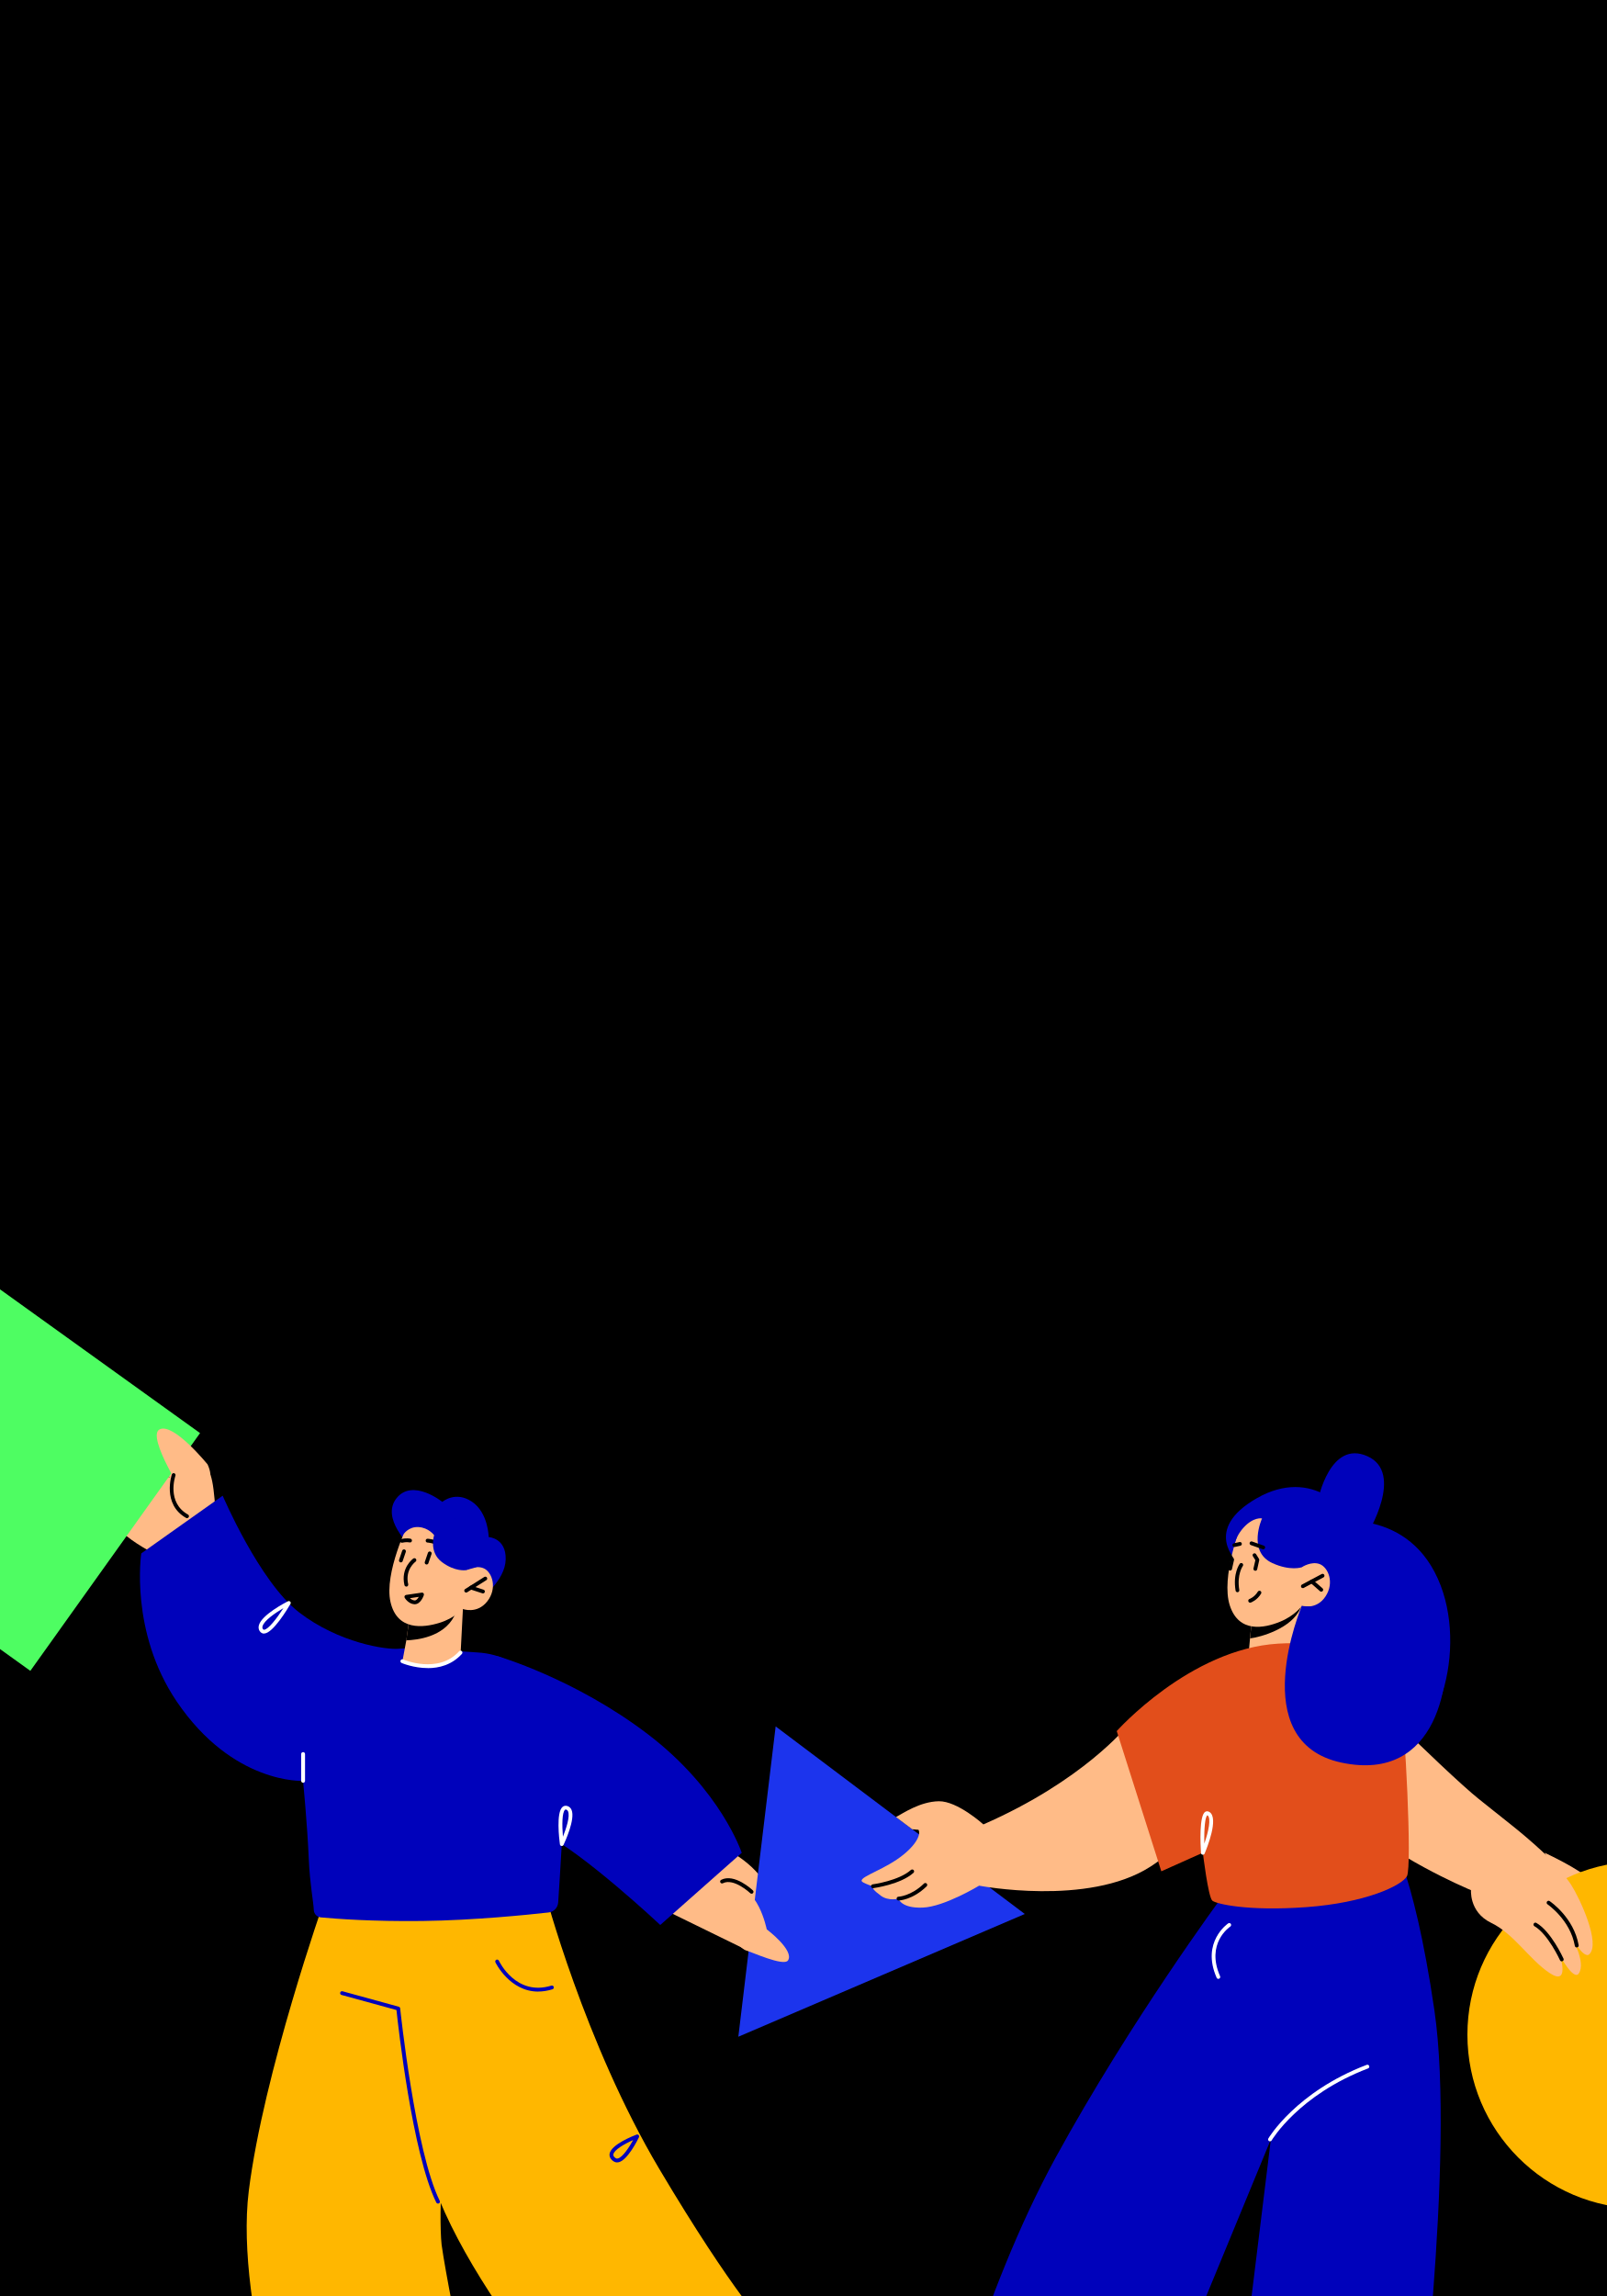
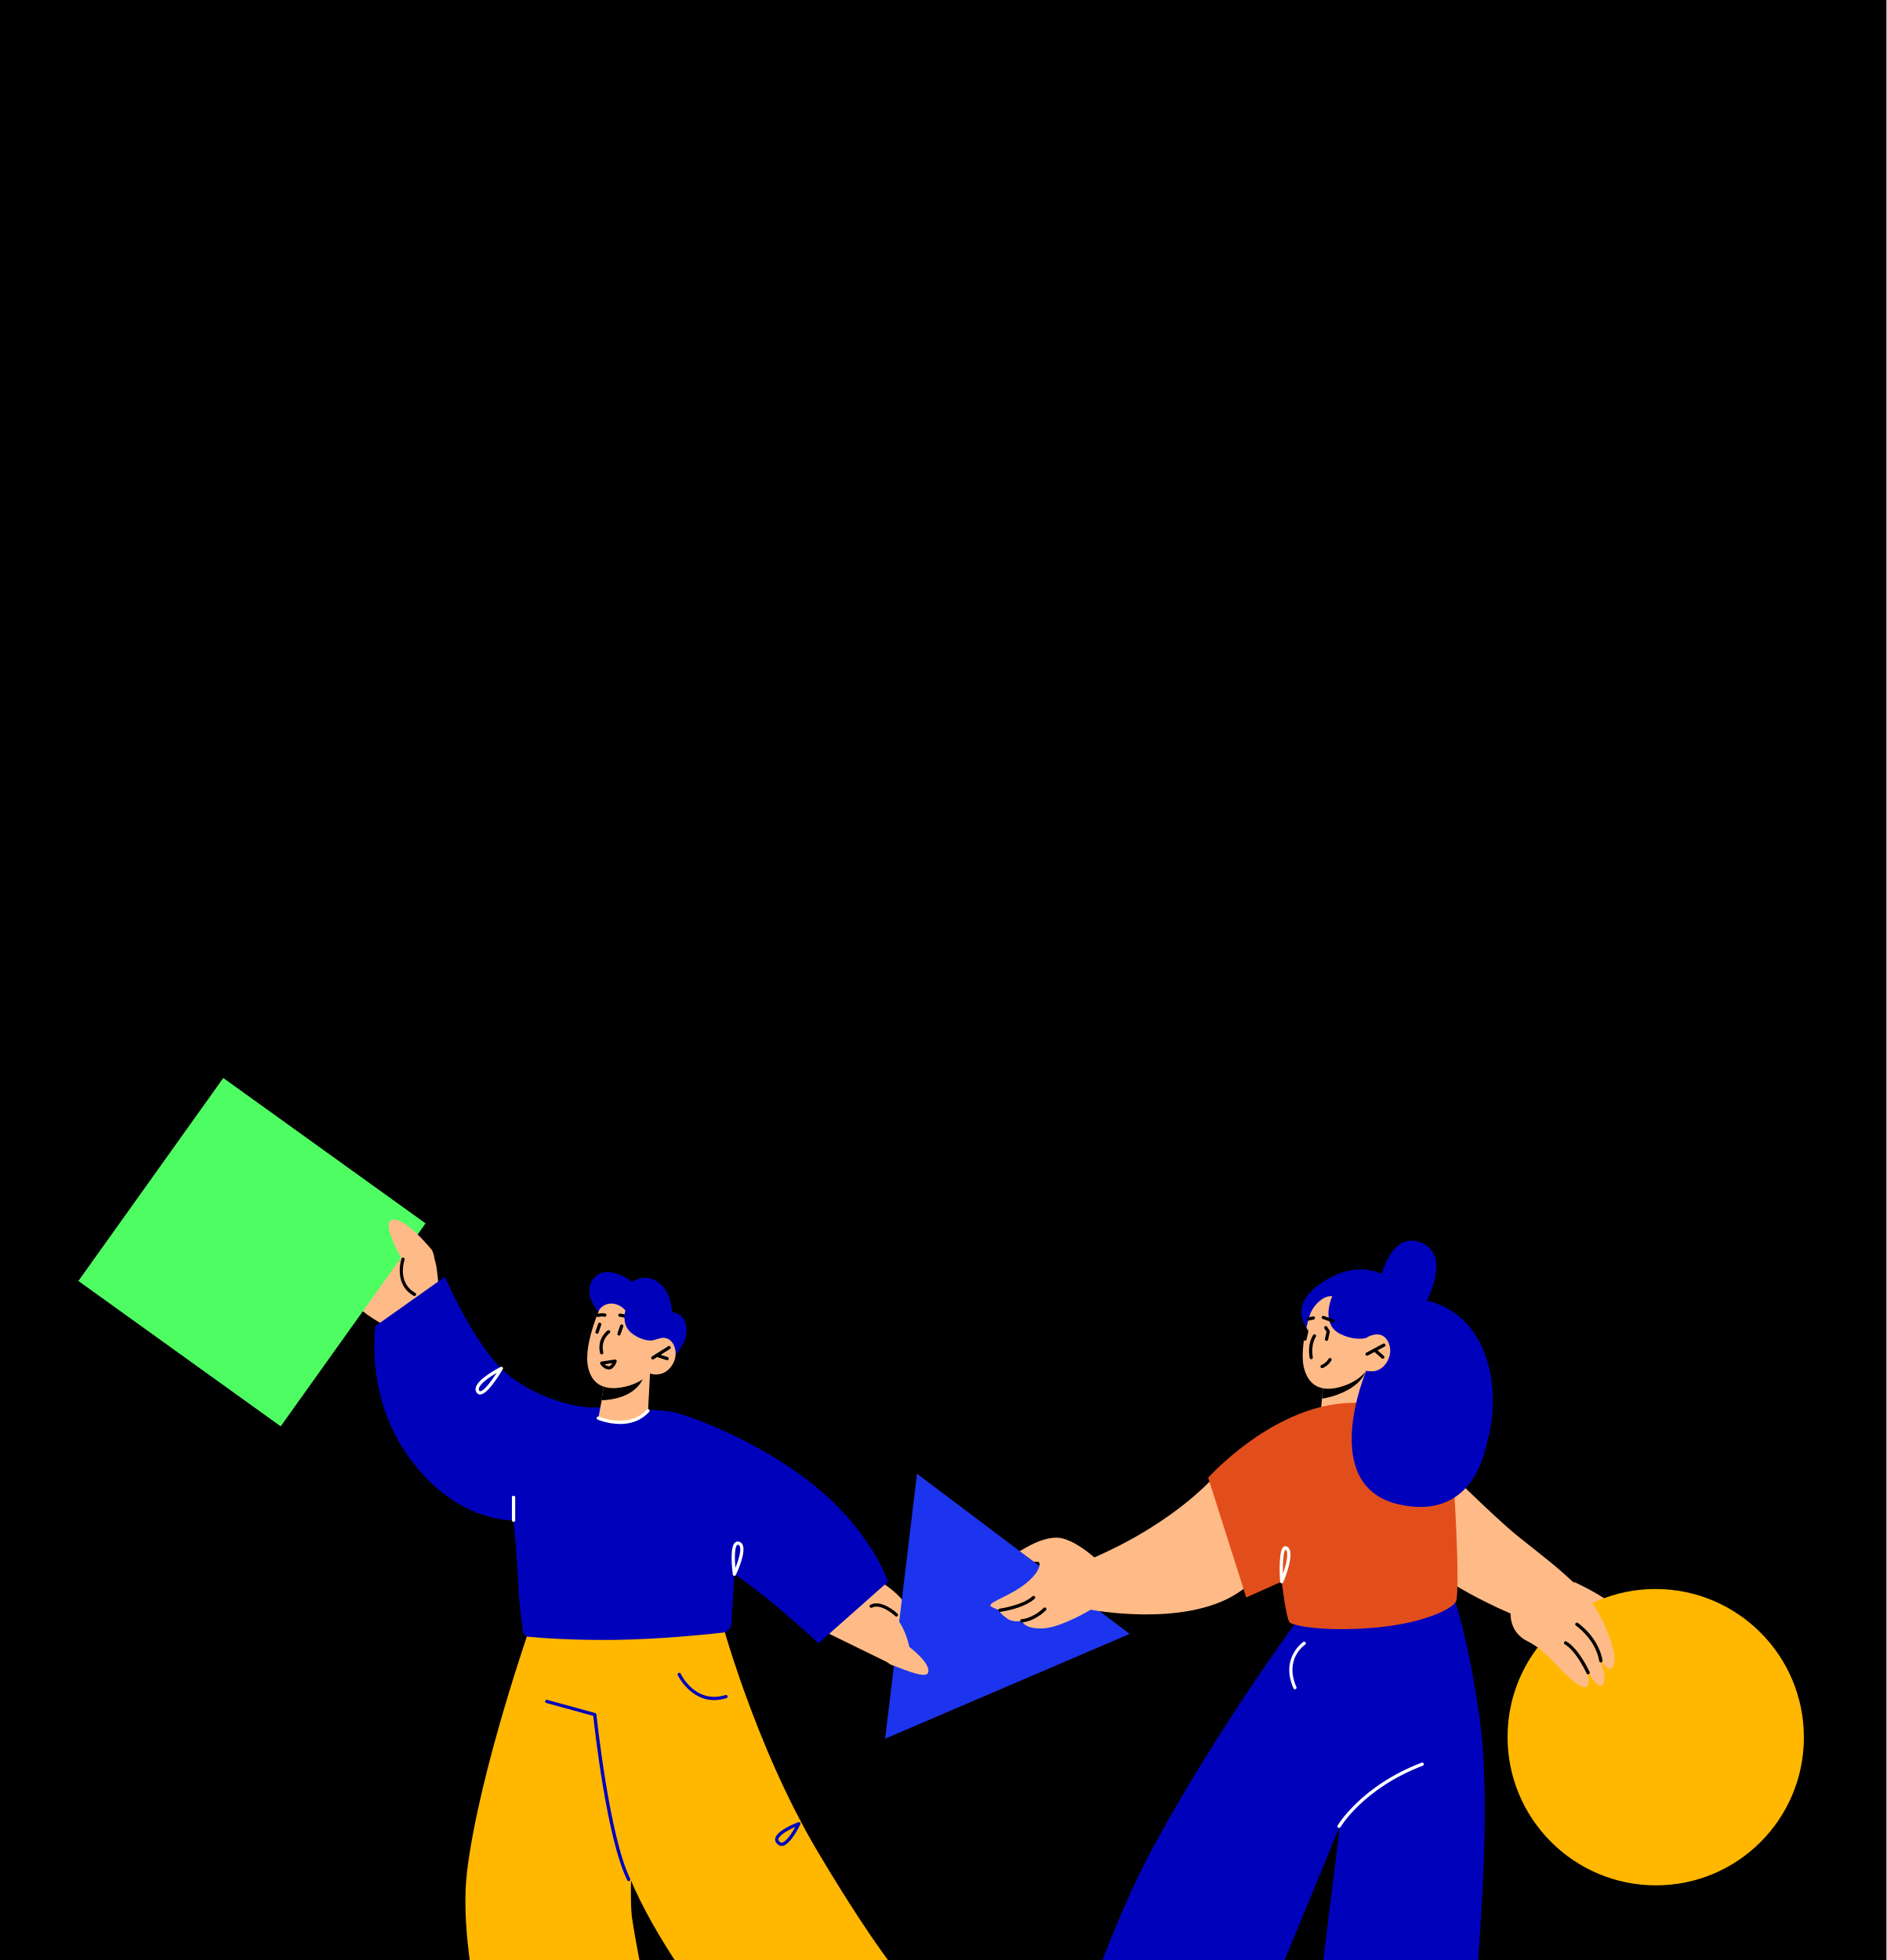
- <svg xmlns="http://www.w3.org/2000/svg" width="280" height="400" viewBox="0 0 280 400" fill="none">
-   <path d="M280 0H0V400H280V0Z" fill="black" />
-   <mask id="mask0_1455_34742" style="mask-type:alpha" maskUnits="userSpaceOnUse" x="0" y="220" width="280" height="180">
-     <path d="M280 220H0V400H280V220Z" fill="black" />
+ <svg xmlns="http://www.w3.org/2000/svg" width="385" height="400" viewBox="0 0 385 400" fill="none">
+   <path d="M385 0H0V400H385V0Z" fill="black" />
+   <mask id="mask0_1455_34742" style="mask-type:alpha" maskUnits="userSpaceOnUse" x="0" y="220" width="385" height="180">
+     <path d="M385 220H0V400H385V220Z" fill="black" />
  </mask>
  <g mask="url(#mask0_1455_34742)">
-     <path d="M127.591 322.783C127.591 322.783 134.138 326.204 135.048 332.489C135.957 338.775 130.438 339.888 130.438 339.888L116.762 333.201L127.591 322.783Z" fill="#FFBB87" />
-     <path d="M33.271 273.602C33.271 273.602 25.196 270.546 21.286 266.951C17.376 263.357 17.24 262.536 17.522 260.41C17.64 259.516 16.522 257.783 17.722 256.205C18.922 254.626 23.441 257.336 23.441 257.336C23.441 257.336 21.486 254.243 23.069 253.586C24.66 252.93 29.534 257.464 29.534 257.464C29.534 257.464 27.815 252.911 29.034 252.382C30.252 251.862 35.817 254.791 36.681 256.989C37.544 259.188 37.681 266.906 37.681 266.906L33.271 273.611V273.602Z" fill="#FFBB87" />
-     <path d="M56.503 331.112C56.503 331.112 45.891 361.235 43.345 381.715C40.799 402.205 52.447 435.038 52.447 435.038L85.464 433.688C85.464 433.688 78.344 401.019 76.944 391.066C75.798 380.092 80.408 332.334 80.408 332.334L56.503 331.112Z" fill="#FFB700" />
-     <path d="M94.885 329.46C94.885 329.46 101.832 355.907 114.862 377.847C127.892 399.788 134.003 405.982 134.003 405.982L108.679 429.108C108.679 429.108 78.09 396.823 73.789 374.353C69.497 351.884 69.225 331.623 69.225 331.623L94.876 329.46H94.885Z" fill="#FFB700" />
-     <path d="M93.785 346.967C88.793 346.967 86.347 341.931 86.319 341.867C86.238 341.703 86.319 341.502 86.474 341.42C86.638 341.338 86.838 341.42 86.919 341.575C87.038 341.831 89.966 347.815 96.067 345.927C96.249 345.872 96.431 345.973 96.485 346.146C96.54 346.319 96.44 346.511 96.267 346.565C95.376 346.839 94.549 346.958 93.785 346.958V346.967Z" fill="#0002BB" />
-     <path d="M107.506 376.725C107.278 376.725 107.069 376.652 106.878 376.525C106.251 376.078 106.169 375.594 106.206 375.266C106.424 373.605 110.452 372.055 110.916 371.881C111.043 371.836 111.188 371.872 111.279 371.972C111.37 372.073 111.388 372.219 111.334 372.337C111.143 372.739 109.388 376.288 107.824 376.689C107.724 376.716 107.615 376.725 107.515 376.725H107.506ZM110.316 372.839C108.797 373.505 106.969 374.545 106.869 375.348C106.86 375.43 106.824 375.676 107.26 375.977C107.378 376.059 107.497 376.078 107.651 376.041C108.506 375.822 109.643 374.062 110.316 372.839Z" fill="#0002BB" />
-     <path d="M76.317 383.896C76.199 383.896 76.081 383.832 76.017 383.713C71.862 375.311 69.361 352.842 69.079 350.178L59.504 347.551C59.331 347.505 59.222 347.323 59.277 347.14C59.322 346.967 59.504 346.857 59.686 346.912L69.479 349.603C69.606 349.64 69.706 349.749 69.725 349.886C69.752 350.132 72.343 374.782 76.617 383.421C76.699 383.586 76.635 383.786 76.463 383.868C76.417 383.896 76.362 383.905 76.317 383.905V383.896Z" fill="#0002BB" />
-     <path d="M38.799 260.575C38.799 260.575 45.182 275.554 52.102 280.891C59.022 286.228 67.333 287.459 69.552 287.231C71.77 286.994 78.69 287.642 83.109 287.879C100.568 288.819 98.103 317.227 97.858 321.715C97.685 324.862 97.412 329.159 97.258 331.431C97.194 332.343 96.503 333.082 95.594 333.182C91.957 333.593 82.545 334.551 73.607 334.669C64.869 334.779 58.422 334.277 55.894 334.04C55.221 333.976 54.703 333.429 54.675 332.754C54.621 331.385 53.984 328.065 53.812 324.087C53.548 317.82 52.802 310.257 52.802 310.257C52.802 310.257 40.581 310.905 30.779 296.409C22.55 284.239 24.614 270.628 24.614 270.628L38.799 260.575Z" fill="#0002BB" />
-     <path d="M46.001 284.595C45.774 284.595 45.474 284.512 45.237 284.148C45.046 283.847 45.01 283.509 45.11 283.135C45.61 281.329 49.702 279.203 50.175 278.966C50.302 278.902 50.466 278.929 50.566 279.03C50.666 279.139 50.684 279.294 50.611 279.422C50.111 280.28 47.556 284.558 46.019 284.585C46.019 284.585 46.01 284.585 46.001 284.585V284.595ZM49.383 280.161C47.956 281 46.019 282.323 45.746 283.317C45.692 283.5 45.71 283.655 45.801 283.792C45.883 283.919 45.965 283.929 46.001 283.929C46.71 283.919 48.229 281.967 49.383 280.161Z" fill="white" />
-     <path d="M71.543 269.415C71.543 269.415 66.287 264.534 69.088 261.012C71.897 257.491 77.071 261.651 77.071 261.651C77.071 261.651 79.344 259.671 82.227 261.615C85.1 263.558 85.146 267.782 85.146 267.782C85.146 267.782 88.21 267.937 88.11 271.677C88.019 275.417 83.773 278.455 83.773 278.455L71.543 269.415Z" fill="#0002BB" />
-     <path d="M80.69 279.678L80.263 287.906C80.263 287.906 78.799 290.178 74.453 290.251C71.206 290.306 70.115 289.412 70.115 289.412L70.797 285.772L71.434 281.238L79.354 279.897L80.681 279.668L80.69 279.678Z" fill="#FFBB87" />
-     <path d="M79.39 280.891C79.363 281.092 79.263 281.329 79.126 281.593C77.244 285.197 72.661 285.717 70.788 285.772L71.397 281.575L79.39 280.891Z" fill="black" />
-     <path d="M71.161 265.364C71.161 265.364 66.887 274.058 68.042 279.103C69.197 284.148 73.761 283.582 76.516 282.743C79.272 281.904 80.599 280.298 80.599 280.298C80.599 280.298 83.091 281.274 84.891 278.993C86.691 276.713 85.773 273.958 84.364 273.264C82.945 272.58 81.181 273.538 81.181 273.538L82.645 271.02C82.645 271.02 77.589 257.655 71.151 265.355L71.161 265.364Z" fill="#FFBB87" />
-     <path d="M81.227 277.452C81.118 277.452 81.008 277.397 80.945 277.297C80.845 277.142 80.89 276.932 81.045 276.84L84.382 274.733C84.537 274.633 84.746 274.678 84.837 274.833C84.937 274.989 84.891 275.198 84.737 275.29L81.399 277.397C81.345 277.433 81.281 277.452 81.227 277.452Z" fill="black" />
-     <path d="M84.146 277.598C84.146 277.598 84.073 277.598 84.046 277.579L81.973 276.904C81.8 276.85 81.7 276.658 81.763 276.485C81.818 276.311 82.009 276.211 82.182 276.275L84.255 276.95C84.428 277.005 84.528 277.196 84.464 277.37C84.419 277.506 84.291 277.598 84.146 277.598Z" fill="black" />
-     <path d="M76.89 269.542C76.826 269.542 76.772 269.524 76.708 269.488C75.608 268.785 74.499 268.74 74.49 268.74C74.308 268.74 74.162 268.575 74.171 268.393C74.171 268.21 74.326 268.055 74.517 268.074C74.571 268.074 75.817 268.128 77.072 268.931C77.227 269.031 77.272 269.232 77.172 269.387C77.108 269.488 76.999 269.542 76.89 269.542Z" fill="black" />
-     <path d="M70.034 268.776C69.879 268.776 69.752 268.676 69.715 268.52C69.67 268.338 69.779 268.165 69.961 268.119C70.788 267.918 71.489 268.055 71.516 268.064C71.698 268.101 71.807 268.274 71.77 268.457C71.734 268.639 71.561 268.758 71.379 268.712C71.379 268.712 70.788 268.593 70.115 268.758C70.088 268.758 70.061 268.767 70.043 268.767L70.034 268.776Z" fill="black" />
-     <path d="M70.797 276.403C70.643 276.403 70.506 276.302 70.47 276.147C69.779 273.155 71.925 271.586 72.016 271.522C72.161 271.412 72.37 271.449 72.479 271.604C72.588 271.75 72.552 271.96 72.407 272.069C72.334 272.124 70.534 273.456 71.125 276.001C71.161 276.184 71.052 276.357 70.879 276.403C70.852 276.403 70.834 276.403 70.806 276.403H70.797Z" fill="black" />
-     <path d="M69.852 272.197C69.852 272.197 69.779 272.197 69.743 272.179C69.57 272.124 69.479 271.932 69.533 271.759L70.079 270.153C70.133 269.98 70.325 269.889 70.497 269.944C70.67 269.998 70.761 270.19 70.706 270.363L70.161 271.969C70.115 272.106 69.988 272.197 69.843 272.197H69.852Z" fill="black" />
-     <path d="M74.335 272.562C74.335 272.562 74.262 272.562 74.226 272.544C74.053 272.489 73.962 272.297 74.017 272.124L74.562 270.518C74.626 270.345 74.808 270.254 74.981 270.309C75.153 270.363 75.244 270.555 75.19 270.728L74.644 272.334C74.599 272.471 74.471 272.562 74.326 272.562H74.335Z" fill="black" />
-     <path d="M70.288 267.325C70.288 267.325 71.142 265.939 72.916 266.039C74.689 266.139 75.644 267.453 75.644 267.453C75.644 267.453 74.68 270.391 76.989 272.133C79.299 273.876 81.19 273.547 81.19 273.547L82.972 273.036L84.409 270.555L79.699 264.78L73.379 260.912L69.86 263.74L70.288 267.335V267.325Z" fill="#0002BB" />
-     <path d="M72.252 279.486C72.252 279.486 72.206 279.486 72.188 279.486C71.161 279.422 70.533 278.41 70.515 278.364C70.46 278.273 70.451 278.154 70.497 278.054C70.542 277.953 70.642 277.88 70.751 277.862L73.489 277.461C73.607 277.443 73.716 277.488 73.788 277.57C73.861 277.661 73.889 277.78 73.852 277.89C73.834 277.953 73.325 279.486 72.261 279.486H72.252ZM71.424 278.428C71.624 278.61 71.897 278.793 72.225 278.82C72.534 278.847 72.788 278.519 72.97 278.2L71.424 278.428Z" fill="black" />
-     <path d="M74.544 290.607C72.052 290.607 70.006 289.731 69.97 289.712C69.806 289.64 69.725 289.439 69.797 289.275C69.87 289.11 70.07 289.028 70.234 289.101C70.297 289.129 76.335 291.719 79.999 287.678C80.118 287.541 80.336 287.532 80.463 287.66C80.6 287.788 80.609 287.997 80.481 288.134C78.727 290.068 76.49 290.616 74.526 290.616L74.544 290.607Z" fill="white" />
-     <path d="M52.812 310.585C52.63 310.585 52.476 310.439 52.476 310.257V305.577C52.476 305.394 52.621 305.249 52.812 305.249C53.003 305.249 53.148 305.394 53.148 305.577V310.257C53.148 310.439 53.003 310.585 52.812 310.585Z" fill="white" />
-     <path d="M86.619 288.508C86.619 288.508 100.14 292.404 112.898 302.138C125.655 311.872 129.238 322.792 129.238 322.792L115.044 335.363C115.044 335.363 101.559 322.71 94.585 319.343C87.61 315.977 86.619 288.518 86.619 288.518V288.508Z" fill="#0002BB" />
-     <path d="M97.885 321.597C97.885 321.597 97.849 321.597 97.83 321.597C97.685 321.578 97.576 321.46 97.558 321.314C97.43 320.392 96.876 315.74 98.021 314.791C98.185 314.654 98.476 314.508 98.885 314.645C99.203 314.755 99.449 314.983 99.585 315.311C100.276 316.935 98.403 320.958 98.185 321.414C98.13 321.533 98.012 321.606 97.885 321.606V321.597ZM98.567 315.247C98.512 315.247 98.476 315.265 98.449 315.293C97.93 315.722 97.912 317.993 98.085 319.982C98.667 318.522 99.349 316.433 98.976 315.567C98.912 315.411 98.812 315.32 98.676 315.265C98.631 315.247 98.594 315.247 98.567 315.247Z" fill="white" />
-     <path d="M34.856 249.667L-6.432 220L-36.002 261.423L5.286 291.089L34.856 249.667Z" fill="#4EFD62" />
-     <path d="M36.189 255.146C36.189 255.146 30.233 247.803 27.814 249.016C25.396 250.229 32.488 261.158 32.488 261.158C32.488 261.158 38.389 259.982 36.18 255.146H36.189Z" fill="#FFBB87" />
-     <path d="M269.133 322.782C269.133 322.782 275.28 325.61 277.098 327.544C278.917 329.478 278.617 331.093 278.617 331.093L274.579 332.817L269.133 322.791V322.782Z" fill="#FFBB87" />
-     <path d="M316.157 354.569C316.157 337.868 302.618 324.31 285.917 324.286C269.216 324.262 255.677 337.781 255.677 354.482C255.677 371.183 269.216 384.742 285.917 384.766C302.618 384.79 316.157 371.27 316.157 354.569Z" fill="#FFB700" />
-     <path d="M178.558 333.447L153.607 344.139L128.646 354.831L131.893 327.8L135.148 300.769L156.853 317.108L178.558 333.447Z" fill="#1C34ED" />
-     <path d="M230.133 287.076C230.133 287.076 251.756 308.706 257.685 313.432L263.613 318.157C263.613 318.157 270.951 323.968 272.461 326.778C273.97 329.588 266.086 327.773 266.086 327.773L258.839 330.336C258.839 330.336 225.641 318.029 221.722 296.783C217.803 275.536 230.124 287.076 230.124 287.076H230.133Z" fill="#FFBB87" />
-     <path d="M268.205 322.189C268.205 322.189 272.215 325.957 273.752 328.356C275.288 330.756 278.917 338.583 276.916 340.462C275.934 341.384 273.761 337.406 273.761 337.406C273.761 337.406 276.398 341.776 275.098 343.792C274.215 345.16 271.842 340.781 271.842 340.781C271.842 340.781 273.543 346.118 269.969 343.71C266.396 341.301 263.813 336.913 259.83 334.998C255.848 333.082 256.311 329.077 256.311 329.077L268.205 322.18V322.189Z" fill="#FFBB87" />
-     <path d="M274.725 339.276C274.571 339.276 274.425 339.167 274.398 339.003C273.598 334.469 269.67 331.786 269.633 331.759C269.479 331.659 269.442 331.449 269.542 331.294C269.642 331.139 269.851 331.102 270.006 331.203C270.179 331.321 274.216 334.076 275.062 338.884C275.098 339.066 274.971 339.24 274.789 339.267C274.771 339.267 274.753 339.267 274.734 339.267L274.725 339.276Z" fill="black" />
-     <path d="M272.115 341.703C271.988 341.703 271.87 341.63 271.815 341.511C271.797 341.466 269.715 336.932 267.36 335.581C267.205 335.49 267.141 335.29 267.232 335.125C267.323 334.961 267.532 334.906 267.687 334.998C270.233 336.457 272.333 341.037 272.424 341.228C272.497 341.393 272.424 341.593 272.261 341.666C272.215 341.685 272.17 341.694 272.124 341.694L272.115 341.703Z" fill="black" />
-     <path d="M231.724 265.145C231.724 265.145 245.745 262.344 251.028 276.247C255.739 288.645 249.974 306.735 239.38 306.343C228.787 305.96 223.031 301.198 223.031 301.198V268.338L231.724 265.145Z" fill="#0002BB" />
-     <path d="M215.566 272.087C215.566 272.087 209.374 266.504 219.003 261.003C228.633 255.502 235.653 263.047 235.734 267.088C235.816 271.138 233.516 273.009 233.516 273.009C233.516 273.009 234.416 281.785 226.014 281.173C217.612 280.571 215.566 272.069 215.566 272.069V272.087Z" fill="#0002BB" />
-     <path d="M226.814 279.778L226.987 286.866C226.987 286.866 225.769 288.937 221.64 289.375C218.567 289.703 217.467 289.028 217.467 289.028L217.803 285.425L218.14 281.912L225.56 280.079L226.805 279.769L226.814 279.778Z" fill="#FFBB87" />
-     <path d="M226.796 279.44C226.787 279.632 226.714 279.869 226.605 280.134C225.114 283.71 219.586 285.233 217.812 285.434L218.149 281.922L226.796 279.44Z" fill="black" />
-     <path d="M216.175 265.811C216.175 265.811 212.692 274.788 214.275 279.686C215.857 284.585 220.33 283.627 222.986 282.551C225.641 281.484 226.823 279.778 226.823 279.778C226.823 279.778 229.369 280.535 230.96 278.117C232.551 275.7 231.406 273.045 229.942 272.489C228.478 271.932 226.814 273.036 226.814 273.036L228.05 270.418C228.05 270.418 221.894 257.619 216.175 265.802V265.811Z" fill="#FFBB87" />
-     <path d="M215.611 277.388C215.448 277.388 215.311 277.269 215.284 277.105C214.793 274.094 215.966 272.498 216.011 272.434C216.12 272.288 216.33 272.261 216.475 272.37C216.621 272.48 216.648 272.689 216.539 272.835C216.53 272.854 215.484 274.295 215.93 277.004C215.957 277.187 215.839 277.36 215.657 277.388C215.639 277.388 215.62 277.388 215.602 277.388H215.611Z" fill="black" />
-     <path d="M227.005 276.676C226.887 276.676 226.769 276.612 226.714 276.503C226.633 276.338 226.687 276.138 226.851 276.056L230.288 274.222C230.452 274.14 230.652 274.195 230.733 274.359C230.815 274.523 230.761 274.724 230.597 274.806L227.16 276.639C227.114 276.667 227.06 276.676 227.005 276.676Z" fill="black" />
-     <path d="M230.214 277.296C230.142 277.296 230.06 277.269 229.996 277.214L228.341 275.764C228.205 275.645 228.187 275.435 228.305 275.299C228.423 275.162 228.632 275.143 228.778 275.262L230.433 276.713C230.569 276.831 230.587 277.041 230.469 277.178C230.405 277.251 230.314 277.287 230.214 277.287V277.296Z" fill="black" />
-     <path d="M214.794 270.253C214.794 270.253 214.957 268.064 216.621 266.194C218.394 264.205 219.895 264.534 219.895 264.534C219.895 264.534 217.276 270.281 221.677 272.306C224.805 273.747 226.814 273.045 226.814 273.045L231.297 268.584L222.386 261.322C222.386 261.322 214.257 260.182 214.803 270.263L214.794 270.253Z" fill="#0002BB" />
-     <path d="M217.821 279.212C217.684 279.212 217.557 279.13 217.512 278.984C217.448 278.811 217.539 278.619 217.712 278.565C217.712 278.565 218.594 278.245 219.157 277.297C219.248 277.141 219.457 277.087 219.612 277.178C219.767 277.269 219.821 277.479 219.73 277.634C219.039 278.802 217.975 279.176 217.93 279.194C217.893 279.203 217.857 279.212 217.821 279.212Z" fill="black" />
-     <path d="M218.731 273.647C218.731 273.647 218.685 273.647 218.658 273.647C218.476 273.611 218.367 273.428 218.403 273.246L218.731 271.804L218.303 271.12C218.203 270.965 218.249 270.755 218.403 270.664C218.558 270.564 218.767 270.609 218.858 270.764L219.358 271.567C219.403 271.64 219.422 271.731 219.403 271.823L219.049 273.401C219.012 273.556 218.876 273.656 218.721 273.656L218.731 273.647Z" fill="black" />
-     <path d="M214.329 273.611C214.329 273.611 214.283 273.611 214.256 273.611C214.074 273.574 213.965 273.392 214.011 273.209L214.338 271.768L213.911 271.084C213.811 270.929 213.856 270.719 214.011 270.628C214.165 270.527 214.374 270.573 214.465 270.728L214.965 271.531C215.011 271.604 215.029 271.695 215.011 271.786L214.656 273.364C214.62 273.519 214.483 273.62 214.329 273.62V273.611Z" fill="black" />
-     <path d="M215.076 269.515C214.921 269.515 214.785 269.405 214.748 269.25C214.712 269.068 214.821 268.894 215.003 268.858L215.976 268.648C216.167 268.612 216.33 268.721 216.367 268.904C216.403 269.086 216.294 269.259 216.112 269.296L215.139 269.506C215.139 269.506 215.094 269.506 215.066 269.506L215.076 269.515Z" fill="black" />
-     <path d="M220.103 269.916C220.103 269.916 220.03 269.916 219.994 269.898L217.948 269.177C217.775 269.113 217.684 268.931 217.748 268.757C217.812 268.584 217.993 268.493 218.166 268.557L220.212 269.277C220.385 269.341 220.476 269.524 220.412 269.697C220.367 269.834 220.239 269.916 220.103 269.916Z" fill="black" />
-     <path d="M171.338 317.838C171.338 317.838 166.819 313.742 163.563 313.806C160.299 313.87 157.353 315.895 156.116 316.561L158.944 318.686C159.399 318.714 160.035 318.778 160.035 318.778C160.535 319.608 159.517 321.752 156.262 323.959C153.006 326.176 149.024 327.243 150.415 327.955C151.806 328.667 152.761 328.758 152.761 328.758C152.761 328.758 150.861 328.338 153.488 330.272C154.807 331.239 156.562 330.783 156.562 330.783C156.562 330.783 156.989 332.48 160.763 332.334C164.536 332.197 170.601 328.512 170.601 328.512C170.601 328.512 189.506 332.161 200.372 325.246C211.238 318.331 211.456 308.004 211.456 308.004L196.325 300.769C196.325 300.769 188.696 310.248 171.347 317.838H171.338Z" fill="#FFBB87" />
-     <path d="M152.098 328.949C151.934 328.949 151.788 328.831 151.77 328.657C151.743 328.475 151.87 328.311 152.052 328.283C152.098 328.283 156.635 327.654 158.717 325.775C158.854 325.656 159.063 325.665 159.19 325.802C159.308 325.939 159.299 326.149 159.163 326.276C156.926 328.293 152.334 328.922 152.143 328.949C152.125 328.949 152.116 328.949 152.098 328.949Z" fill="black" />
-     <path d="M156.553 331.102C156.371 331.102 156.226 330.956 156.226 330.774C156.226 330.591 156.362 330.436 156.544 330.436C156.562 330.436 158.735 330.345 160.99 328.146C161.118 328.019 161.327 328.019 161.463 328.146C161.59 328.274 161.59 328.493 161.463 328.621C159.008 331.011 156.671 331.093 156.571 331.102H156.553Z" fill="black" />
-     <path d="M212.929 330.464C212.929 330.464 197.007 351.993 183.922 375.904C170.838 399.815 163.572 429.719 163.572 429.719L197.071 431.799L221.431 372.72L214.265 431.015L246.655 429.874C246.655 429.874 253.665 375.758 249.928 350.233C246.191 324.707 241.808 319.334 241.808 319.334L212.929 330.464Z" fill="#0002BB" />
-     <path d="M194.57 301.59C194.57 301.59 207.319 287.277 222.713 286.346C238.107 285.416 243.29 292.851 244.036 296.381C244.772 299.912 246.073 325.191 245.145 326.86C244.218 328.53 237.898 331.504 227.632 332.252C217.357 333 211.983 331.695 211.247 331.139C210.51 330.582 209.583 322.773 209.583 322.773L202.345 326.012L194.579 301.581L194.57 301.59Z" fill="#E24E1B" />
-     <path d="M209.583 323.12C209.583 323.12 209.547 323.12 209.528 323.12C209.374 323.093 209.265 322.965 209.256 322.81C209.156 321.286 208.928 316.269 210.01 315.639C210.147 315.566 210.419 315.466 210.756 315.694C212.384 316.78 210.319 321.898 209.892 322.919C209.838 323.047 209.719 323.12 209.583 323.12ZM210.383 316.251C209.983 316.406 209.774 318.568 209.838 321.186C210.574 319.079 211.074 316.716 210.383 316.251Z" fill="white" />
-     <path d="M221.276 373.058C221.222 373.058 221.158 373.04 221.113 373.012C220.958 372.921 220.903 372.72 220.994 372.556C221.04 372.474 225.814 364.428 238.135 359.729C238.307 359.666 238.498 359.748 238.562 359.921C238.626 360.094 238.544 360.286 238.371 360.35C226.277 364.966 221.613 372.811 221.567 372.894C221.504 373.003 221.394 373.058 221.276 373.058Z" fill="white" />
-     <path d="M226.823 279.778C226.823 279.778 216.775 303.46 233.724 307.073C250.683 310.686 253.065 292.34 251.729 284.449C250.392 276.548 235.743 273.675 235.743 273.675C235.743 273.675 235.825 280.69 226.823 279.787V279.778Z" fill="#0002BB" />
-     <path d="M229.66 261.277C229.66 261.277 231.733 250.777 238.253 253.696C244.773 256.615 238.253 267.243 238.253 267.243H232.097L229.66 261.277Z" fill="#0002BB" />
-     <path d="M212.283 344.75C212.156 344.75 212.038 344.677 211.983 344.549C209.237 338.319 213.956 335.107 214.002 335.08C214.156 334.98 214.356 335.025 214.456 335.171C214.556 335.326 214.511 335.527 214.365 335.636C214.193 335.755 210.074 338.574 212.583 344.285C212.656 344.449 212.583 344.65 212.41 344.723C212.365 344.741 212.32 344.75 212.274 344.75H212.283Z" fill="white" />
-     <path d="M32.598 264.497C32.543 264.497 32.489 264.488 32.434 264.452C28.206 262.08 29.924 256.925 29.943 256.871C30.006 256.697 30.188 256.606 30.361 256.661C30.534 256.725 30.625 256.907 30.57 257.081C30.506 257.272 29.015 261.76 32.752 263.859C32.916 263.95 32.971 264.151 32.88 264.315C32.816 264.424 32.707 264.488 32.589 264.488L32.598 264.497Z" fill="black" />
-     <path d="M122.063 332.726C122.063 332.726 129.001 339.541 129.928 339.778C130.856 340.015 136.575 342.652 137.303 341.53C138.448 339.778 133.593 336.12 133.593 336.12C133.593 336.12 131.992 328.092 127.528 328.949C123.063 329.816 122.054 332.717 122.054 332.717L122.063 332.726Z" fill="#FFBB87" />
-     <path d="M130.956 329.916C130.874 329.916 130.792 329.889 130.729 329.825C130.701 329.798 127.846 327.125 125.955 328.092C125.8 328.174 125.591 328.11 125.509 327.946C125.427 327.782 125.491 327.581 125.655 327.499C127.964 326.313 131.056 329.214 131.183 329.342C131.32 329.469 131.32 329.679 131.192 329.816C131.129 329.889 131.038 329.916 130.956 329.916Z" fill="black" />
+     <path d="M179.592 322.783C179.592 322.783 186.139 326.204 187.049 332.489C187.958 338.775 182.438 339.888 182.438 339.888L168.763 333.201L179.592 322.783Z" fill="#FFBB87" />
+     <path d="M85.272 273.602C85.272 273.602 77.197 270.546 73.287 266.951C69.377 263.357 69.241 262.536 69.523 260.41C69.641 259.516 68.522 257.783 69.723 256.205C70.923 254.626 75.442 257.336 75.442 257.336C75.442 257.336 73.487 254.243 75.07 253.586C76.661 252.93 81.535 257.464 81.535 257.464C81.535 257.464 79.816 252.911 81.034 252.382C82.253 251.862 87.818 254.791 88.682 256.989C89.545 259.188 89.682 266.906 89.682 266.906L85.272 273.611V273.602Z" fill="#FFBB87" />
+     <path d="M108.504 331.112C108.504 331.112 97.892 361.235 95.346 381.715C92.8 402.205 104.448 435.038 104.448 435.038L137.465 433.688C137.465 433.688 130.345 401.019 128.945 391.066C127.799 380.092 132.409 332.334 132.409 332.334L108.504 331.112Z" fill="#FFB700" />
+     <path d="M146.886 329.46C146.886 329.46 153.833 355.907 166.863 377.847C179.893 399.788 186.004 405.982 186.004 405.982L160.68 429.108C160.68 429.108 130.091 396.823 125.79 374.353C121.498 351.884 121.226 331.623 121.226 331.623L146.877 329.46H146.886Z" fill="#FFB700" />
+     <path d="M145.786 346.967C140.794 346.967 138.348 341.931 138.32 341.867C138.239 341.703 138.32 341.502 138.475 341.42C138.639 341.338 138.839 341.42 138.92 341.575C139.039 341.831 141.967 347.815 148.068 345.927C148.25 345.872 148.432 345.973 148.486 346.146C148.541 346.319 148.441 346.511 148.268 346.565C147.377 346.839 146.549 346.958 145.786 346.958V346.967Z" fill="#0002BB" />
+     <path d="M159.507 376.725C159.279 376.725 159.07 376.652 158.879 376.525C158.252 376.078 158.17 375.594 158.206 375.266C158.425 373.605 162.453 372.055 162.917 371.881C163.044 371.836 163.189 371.872 163.28 371.972C163.371 372.073 163.389 372.219 163.335 372.337C163.144 372.739 161.389 376.288 159.825 376.689C159.725 376.716 159.616 376.725 159.516 376.725H159.507ZM162.316 372.839C160.798 373.505 158.97 374.545 158.87 375.348C158.861 375.43 158.825 375.676 159.261 375.977C159.379 376.059 159.498 376.078 159.652 376.041C160.507 375.822 161.644 374.062 162.316 372.839Z" fill="#0002BB" />
+     <path d="M128.318 383.896C128.2 383.896 128.082 383.832 128.018 383.713C123.862 375.311 121.362 352.842 121.08 350.178L111.505 347.551C111.332 347.505 111.223 347.323 111.278 347.14C111.323 346.967 111.505 346.857 111.687 346.912L121.48 349.603C121.607 349.64 121.707 349.749 121.726 349.886C121.753 350.132 124.344 374.782 128.618 383.421C128.7 383.586 128.636 383.786 128.463 383.868C128.418 383.896 128.363 383.905 128.318 383.905V383.896Z" fill="#0002BB" />
+     <path d="M90.8 260.575C90.8 260.575 97.183 275.554 104.103 280.891C111.023 286.228 119.334 287.459 121.552 287.231C123.771 286.994 130.691 287.642 135.11 287.879C152.569 288.819 150.104 317.227 149.859 321.715C149.686 324.862 149.413 329.159 149.259 331.431C149.195 332.343 148.504 333.082 147.595 333.182C143.958 333.593 134.546 334.551 125.608 334.669C116.87 334.779 110.423 334.277 107.895 334.04C107.222 333.976 106.704 333.429 106.676 332.754C106.622 331.385 105.985 328.065 105.813 324.087C105.549 317.82 104.803 310.257 104.803 310.257C104.803 310.257 92.582 310.905 82.78 296.409C74.551 284.239 76.615 270.628 76.615 270.628L90.8 260.575Z" fill="#0002BB" />
+     <path d="M98.002 284.595C97.775 284.595 97.475 284.512 97.238 284.148C97.047 283.847 97.011 283.509 97.111 283.135C97.611 281.329 101.703 279.203 102.176 278.966C102.303 278.902 102.467 278.929 102.567 279.03C102.667 279.139 102.685 279.294 102.612 279.422C102.112 280.28 99.557 284.558 98.02 284.585C98.02 284.585 98.011 284.585 98.002 284.585V284.595ZM101.384 280.161C99.957 281 98.02 282.323 97.747 283.317C97.693 283.5 97.711 283.655 97.802 283.792C97.884 283.919 97.966 283.929 98.002 283.929C98.711 283.919 100.23 281.967 101.384 280.161Z" fill="white" />
+     <path d="M123.544 269.415C123.544 269.415 118.288 264.534 121.088 261.012C123.898 257.491 129.072 261.651 129.072 261.651C129.072 261.651 131.345 259.671 134.228 261.615C137.101 263.558 137.147 267.782 137.147 267.782C137.147 267.782 140.211 267.937 140.111 271.677C140.02 275.417 135.774 278.455 135.774 278.455L123.544 269.415Z" fill="#0002BB" />
+     <path d="M132.691 279.678L132.264 287.906C132.264 287.906 130.8 290.178 126.454 290.251C123.207 290.306 122.116 289.412 122.116 289.412L122.798 285.772L123.435 281.238L131.355 279.897L132.682 279.668L132.691 279.678Z" fill="#FFBB87" />
+     <path d="M131.391 280.891C131.364 281.092 131.264 281.329 131.127 281.593C129.245 285.197 124.662 285.717 122.789 285.772L123.398 281.575L131.391 280.891Z" fill="black" />
+     <path d="M123.162 265.364C123.162 265.364 118.888 274.058 120.043 279.103C121.198 284.148 125.762 283.582 128.517 282.743C131.273 281.904 132.6 280.298 132.6 280.298C132.6 280.298 135.092 281.274 136.892 278.993C138.692 276.713 137.774 273.958 136.365 273.264C134.946 272.58 133.182 273.538 133.182 273.538L134.646 271.02C134.646 271.02 129.59 257.655 123.153 265.355L123.162 265.364Z" fill="#FFBB87" />
+     <path d="M133.228 277.452C133.118 277.452 133.009 277.397 132.946 277.297C132.846 277.142 132.891 276.932 133.046 276.84L136.383 274.733C136.537 274.633 136.747 274.678 136.838 274.833C136.938 274.989 136.892 275.198 136.737 275.29L133.4 277.397C133.346 277.433 133.282 277.452 133.228 277.452Z" fill="black" />
+     <path d="M136.147 277.598C136.147 277.598 136.074 277.598 136.047 277.579L133.974 276.904C133.801 276.85 133.701 276.658 133.764 276.485C133.819 276.311 134.01 276.211 134.183 276.275L136.256 276.95C136.429 277.005 136.529 277.196 136.465 277.37C136.42 277.506 136.292 277.598 136.147 277.598Z" fill="black" />
+     <path d="M128.891 269.542C128.827 269.542 128.773 269.524 128.709 269.488C127.609 268.785 126.5 268.74 126.491 268.74C126.309 268.74 126.163 268.575 126.172 268.393C126.172 268.21 126.327 268.055 126.518 268.074C126.572 268.074 127.818 268.128 129.073 268.931C129.228 269.031 129.273 269.232 129.173 269.387C129.109 269.488 129 269.542 128.891 269.542Z" fill="black" />
+     <path d="M122.035 268.776C121.88 268.776 121.753 268.676 121.716 268.52C121.671 268.338 121.78 268.165 121.962 268.119C122.789 267.918 123.489 268.055 123.517 268.064C123.699 268.101 123.808 268.274 123.771 268.457C123.735 268.639 123.562 268.758 123.38 268.712C123.38 268.712 122.789 268.593 122.116 268.758C122.089 268.758 122.062 268.767 122.044 268.767L122.035 268.776Z" fill="black" />
+     <path d="M122.798 276.403C122.644 276.403 122.507 276.302 122.471 276.147C121.78 273.155 123.926 271.586 124.017 271.522C124.162 271.412 124.371 271.449 124.48 271.604C124.59 271.75 124.553 271.96 124.408 272.069C124.335 272.124 122.535 273.456 123.126 276.001C123.162 276.184 123.053 276.357 122.88 276.403C122.853 276.403 122.835 276.403 122.807 276.403H122.798Z" fill="black" />
+     <path d="M121.853 272.197C121.853 272.197 121.78 272.197 121.743 272.179C121.571 272.124 121.48 271.932 121.534 271.759L122.08 270.153C122.134 269.98 122.325 269.889 122.498 269.944C122.671 269.998 122.762 270.19 122.707 270.363L122.162 271.969C122.116 272.106 121.989 272.197 121.844 272.197H121.853Z" fill="black" />
+     <path d="M126.336 272.562C126.336 272.562 126.263 272.562 126.227 272.544C126.054 272.489 125.963 272.297 126.018 272.124L126.563 270.518C126.627 270.345 126.809 270.254 126.982 270.309C127.154 270.363 127.245 270.555 127.191 270.728L126.645 272.334C126.6 272.471 126.472 272.562 126.327 272.562H126.336Z" fill="black" />
+     <path d="M122.289 267.325C122.289 267.325 123.143 265.939 124.917 266.039C126.69 266.139 127.644 267.453 127.644 267.453C127.644 267.453 126.681 270.391 128.99 272.133C131.3 273.876 133.191 273.547 133.191 273.547L134.973 273.036L136.41 270.555L131.7 264.78L125.38 260.912L121.861 263.74L122.289 267.335V267.325Z" fill="#0002BB" />
+     <path d="M124.253 279.486C124.253 279.486 124.207 279.486 124.189 279.486C123.162 279.422 122.534 278.41 122.516 278.364C122.461 278.273 122.452 278.154 122.498 278.054C122.543 277.953 122.643 277.88 122.752 277.862L125.489 277.461C125.608 277.443 125.717 277.488 125.79 277.57C125.862 277.661 125.89 277.78 125.853 277.89C125.835 277.953 125.326 279.486 124.262 279.486H124.253ZM123.425 278.428C123.625 278.61 123.898 278.793 124.226 278.82C124.535 278.847 124.789 278.519 124.971 278.2L123.425 278.428Z" fill="black" />
+     <path d="M126.545 290.607C124.053 290.607 122.007 289.731 121.971 289.712C121.807 289.64 121.725 289.439 121.798 289.275C121.871 289.11 122.071 289.028 122.235 289.101C122.298 289.129 128.336 291.719 132 287.678C132.119 287.541 132.337 287.532 132.464 287.66C132.601 287.788 132.61 287.997 132.482 288.134C130.727 290.068 128.491 290.616 126.527 290.616L126.545 290.607Z" fill="white" />
+     <path d="M104.813 310.585C104.631 310.585 104.477 310.439 104.477 310.257V305.577C104.477 305.394 104.622 305.249 104.813 305.249C105.004 305.249 105.149 305.394 105.149 305.577V310.257C105.149 310.439 105.004 310.585 104.813 310.585Z" fill="white" />
+     <path d="M138.62 288.508C138.62 288.508 152.141 292.404 164.899 302.138C177.656 311.872 181.239 322.792 181.239 322.792L167.045 335.363C167.045 335.363 153.56 322.71 146.586 319.343C139.611 315.977 138.62 288.518 138.62 288.518V288.508Z" fill="#0002BB" />
+     <path d="M149.886 321.597C149.886 321.597 149.85 321.597 149.831 321.597C149.686 321.578 149.577 321.46 149.559 321.314C149.431 320.392 148.877 315.74 150.022 314.791C150.186 314.654 150.477 314.508 150.886 314.645C151.204 314.755 151.45 314.983 151.586 315.311C152.277 316.935 150.404 320.958 150.186 321.414C150.131 321.533 150.013 321.606 149.886 321.606V321.597ZM150.568 315.247C150.513 315.247 150.477 315.265 150.45 315.293C149.931 315.722 149.913 317.993 150.086 319.982C150.668 318.522 151.35 316.433 150.977 315.567C150.913 315.411 150.813 315.32 150.677 315.265C150.632 315.247 150.595 315.247 150.568 315.247Z" fill="white" />
+     <path d="M86.857 249.667L45.569 220L15.999 261.423L57.287 291.089L86.857 249.667Z" fill="#4EFD62" />
+     <path d="M88.191 255.146C88.191 255.146 82.235 247.803 79.816 249.016C77.398 250.229 84.49 261.158 84.49 261.158C84.49 261.158 90.391 259.982 88.182 255.146H88.191Z" fill="#FFBB87" />
+     <path d="M321.135 322.782C321.135 322.782 327.282 325.61 329.1 327.544C330.919 329.478 330.619 331.093 330.619 331.093L326.581 332.817L321.135 322.791V322.782Z" fill="#FFBB87" />
+     <path d="M368.159 354.569C368.159 337.868 354.62 324.31 337.919 324.286C321.218 324.262 307.679 337.781 307.679 354.482C307.679 371.183 321.218 384.742 337.919 384.766C354.62 384.79 368.159 371.27 368.159 354.569Z" fill="#FFB700" />
+     <path d="M230.56 333.447L205.609 344.139L180.648 354.831L183.895 327.8L187.15 300.769L208.855 317.108L230.56 333.447Z" fill="#1C34ED" />
+     <path d="M282.135 287.076C282.135 287.076 303.758 308.706 309.686 313.432L315.615 318.157C315.615 318.157 322.953 323.968 324.463 326.778C325.972 329.588 318.088 327.773 318.088 327.773L310.841 330.336C310.841 330.336 277.643 318.029 273.724 296.783C269.805 275.536 282.126 287.076 282.126 287.076H282.135Z" fill="#FFBB87" />
+     <path d="M320.207 322.189C320.207 322.189 324.217 325.957 325.754 328.356C327.29 330.756 330.918 338.583 328.918 340.462C327.936 341.384 325.763 337.406 325.763 337.406C325.763 337.406 328.4 341.776 327.099 343.792C326.217 345.16 323.844 340.781 323.844 340.781C323.844 340.781 325.545 346.118 321.971 343.71C318.397 341.301 315.815 336.913 311.832 334.998C307.85 333.082 308.313 329.077 308.313 329.077L320.207 322.18V322.189Z" fill="#FFBB87" />
+     <path d="M326.726 339.276C326.572 339.276 326.426 339.167 326.399 339.003C325.599 334.469 321.671 331.786 321.634 331.759C321.48 331.659 321.443 331.449 321.543 331.294C321.643 331.139 321.852 331.102 322.007 331.203C322.18 331.321 326.217 334.076 327.063 338.884C327.099 339.066 326.972 339.24 326.79 339.267C326.772 339.267 326.754 339.267 326.735 339.267L326.726 339.276Z" fill="black" />
+     <path d="M324.117 341.703C323.99 341.703 323.872 341.63 323.817 341.511C323.799 341.466 321.717 336.932 319.362 335.582C319.207 335.49 319.143 335.29 319.234 335.125C319.325 334.961 319.534 334.906 319.689 334.998C322.235 336.457 324.335 341.037 324.426 341.228C324.499 341.393 324.426 341.593 324.263 341.666C324.217 341.685 324.172 341.694 324.126 341.694L324.117 341.703Z" fill="black" />
+     <path d="M283.726 265.145C283.726 265.145 297.747 262.344 303.03 276.247C307.741 288.645 301.976 306.736 291.382 306.343C280.789 305.96 275.033 301.198 275.033 301.198V268.338L283.726 265.145Z" fill="#0002BB" />
+     <path d="M267.568 272.087C267.568 272.087 261.376 266.504 271.005 261.003C280.635 255.502 287.655 263.047 287.736 267.088C287.818 271.138 285.518 273.009 285.518 273.009C285.518 273.009 286.418 281.785 278.016 281.173C269.614 280.571 267.568 272.069 267.568 272.069V272.087Z" fill="#0002BB" />
+     <path d="M278.816 279.778L278.989 286.866C278.989 286.866 277.771 288.937 273.642 289.375C270.569 289.703 269.469 289.028 269.469 289.028L269.805 285.425L270.142 281.913L277.561 280.079L278.807 279.769L278.816 279.778Z" fill="#FFBB87" />
+     <path d="M278.797 279.44C278.788 279.632 278.715 279.869 278.606 280.134C277.115 283.71 271.587 285.233 269.813 285.434L270.15 281.922L278.797 279.44Z" fill="black" />
+     <path d="M268.177 265.811C268.177 265.811 264.694 274.788 266.276 279.686C267.859 284.585 272.332 283.627 274.988 282.551C277.643 281.484 278.825 279.778 278.825 279.778C278.825 279.778 281.371 280.535 282.962 278.117C284.553 275.7 283.408 273.045 281.944 272.489C280.48 271.932 278.816 273.036 278.816 273.036L280.052 270.418C280.052 270.418 273.896 257.619 268.177 265.802V265.811Z" fill="#FFBB87" />
+     <path d="M267.613 277.388C267.45 277.388 267.313 277.269 267.286 277.105C266.795 274.094 267.968 272.498 268.013 272.434C268.122 272.288 268.332 272.261 268.477 272.37C268.623 272.48 268.65 272.689 268.541 272.835C268.532 272.854 267.486 274.295 267.931 277.004C267.959 277.187 267.841 277.36 267.659 277.388C267.641 277.388 267.622 277.388 267.604 277.388H267.613Z" fill="black" />
+     <path d="M279.007 276.676C278.889 276.676 278.771 276.612 278.716 276.503C278.634 276.338 278.689 276.138 278.853 276.056L282.29 274.222C282.454 274.14 282.654 274.195 282.735 274.359C282.817 274.523 282.763 274.724 282.599 274.806L279.162 276.639C279.116 276.667 279.062 276.676 279.007 276.676Z" fill="black" />
+     <path d="M282.216 277.296C282.144 277.296 282.062 277.269 281.998 277.214L280.343 275.764C280.207 275.645 280.189 275.435 280.307 275.299C280.425 275.162 280.634 275.144 280.78 275.262L282.435 276.713C282.571 276.831 282.589 277.041 282.471 277.178C282.407 277.251 282.316 277.287 282.216 277.287V277.296Z" fill="black" />
+     <path d="M266.796 270.253C266.796 270.253 266.959 268.064 268.623 266.194C270.396 264.205 271.897 264.534 271.897 264.534C271.897 264.534 269.278 270.281 273.679 272.306C276.807 273.747 278.816 273.045 278.816 273.045L283.299 268.584L274.388 261.322C274.388 261.322 266.259 260.182 266.805 270.263L266.796 270.253Z" fill="#0002BB" />
+     <path d="M269.823 279.212C269.686 279.212 269.559 279.13 269.514 278.984C269.45 278.811 269.541 278.619 269.714 278.565C269.714 278.565 270.596 278.245 271.159 277.297C271.25 277.141 271.459 277.087 271.614 277.178C271.769 277.269 271.823 277.479 271.732 277.634C271.041 278.802 269.977 279.176 269.932 279.194C269.895 279.203 269.859 279.212 269.823 279.212Z" fill="black" />
+     <path d="M270.732 273.647C270.732 273.647 270.687 273.647 270.66 273.647C270.478 273.611 270.369 273.428 270.405 273.246L270.732 271.804L270.305 271.12C270.205 270.965 270.251 270.755 270.405 270.664C270.56 270.564 270.769 270.609 270.86 270.764L271.36 271.567C271.405 271.64 271.424 271.732 271.405 271.823L271.051 273.401C271.014 273.556 270.878 273.656 270.723 273.656L270.732 273.647Z" fill="black" />
+     <path d="M266.331 273.611C266.331 273.611 266.285 273.611 266.258 273.611C266.076 273.574 265.967 273.392 266.013 273.209L266.34 271.768L265.913 271.084C265.813 270.929 265.858 270.719 266.013 270.628C266.167 270.527 266.376 270.573 266.467 270.728L266.967 271.531C267.013 271.604 267.031 271.695 267.013 271.786L266.658 273.364C266.622 273.519 266.485 273.62 266.331 273.62V273.611Z" fill="black" />
+     <path d="M267.076 269.515C266.922 269.515 266.786 269.405 266.749 269.25C266.713 269.068 266.822 268.894 267.004 268.858L267.977 268.648C268.168 268.612 268.331 268.721 268.368 268.904C268.404 269.086 268.295 269.259 268.113 269.296L267.14 269.506C267.14 269.506 267.095 269.506 267.067 269.506L267.076 269.515Z" fill="black" />
+     <path d="M272.105 269.916C272.105 269.916 272.032 269.916 271.996 269.898L269.95 269.177C269.777 269.113 269.686 268.931 269.75 268.757C269.813 268.584 269.995 268.493 270.168 268.557L272.214 269.277C272.387 269.341 272.478 269.524 272.414 269.697C272.369 269.834 272.241 269.916 272.105 269.916Z" fill="black" />
+     <path d="M223.34 317.838C223.34 317.838 218.821 313.742 215.565 313.806C212.301 313.87 209.355 315.895 208.118 316.561L210.946 318.686C211.401 318.714 212.037 318.778 212.037 318.778C212.537 319.608 211.519 321.752 208.264 323.959C205.008 326.176 201.026 327.243 202.417 327.955C203.808 328.667 204.763 328.758 204.763 328.758C204.763 328.758 202.862 328.338 205.49 330.272C206.809 331.239 208.564 330.783 208.564 330.783C208.564 330.783 208.991 332.48 212.765 332.334C216.538 332.197 222.603 328.512 222.603 328.512C222.603 328.512 241.508 332.161 252.374 325.246C263.24 318.331 263.458 308.004 263.458 308.004L248.327 300.769C248.327 300.769 240.698 310.248 223.349 317.838H223.34Z" fill="#FFBB87" />
+     <path d="M204.1 328.949C203.936 328.949 203.79 328.831 203.772 328.658C203.745 328.475 203.872 328.311 204.054 328.283C204.1 328.283 208.637 327.654 210.719 325.775C210.856 325.656 211.065 325.665 211.192 325.802C211.31 325.939 211.301 326.149 211.165 326.276C208.928 328.293 204.336 328.922 204.145 328.949C204.127 328.949 204.118 328.949 204.1 328.949Z" fill="black" />
+     <path d="M208.555 331.102C208.373 331.102 208.228 330.956 208.228 330.774C208.228 330.591 208.364 330.436 208.546 330.436C208.564 330.436 210.737 330.345 212.992 328.146C213.12 328.019 213.329 328.019 213.465 328.146C213.592 328.274 213.592 328.493 213.465 328.621C211.01 331.011 208.673 331.093 208.573 331.102H208.555Z" fill="black" />
+     <path d="M264.931 330.464C264.931 330.464 249.009 351.993 235.924 375.904C222.839 399.815 215.574 429.719 215.574 429.719L249.073 431.799L273.433 372.72L266.267 431.015L298.657 429.874C298.657 429.874 305.667 375.758 301.93 350.233C298.193 324.707 293.81 319.334 293.81 319.334L264.931 330.464Z" fill="#0002BB" />
+     <path d="M246.572 301.59C246.572 301.59 259.321 287.277 274.715 286.346C290.109 285.416 295.292 292.851 296.038 296.381C296.774 299.912 298.075 325.191 297.147 326.86C296.22 328.53 289.9 331.504 279.634 332.252C269.359 333 263.985 331.695 263.249 331.139C262.512 330.582 261.585 322.773 261.585 322.773L254.347 326.012L246.581 301.581L246.572 301.59Z" fill="#E24E1B" />
+     <path d="M261.585 323.12C261.585 323.12 261.549 323.12 261.53 323.12C261.376 323.093 261.267 322.965 261.258 322.81C261.158 321.286 260.93 316.269 262.012 315.639C262.149 315.566 262.421 315.466 262.758 315.694C264.386 316.78 262.321 321.898 261.894 322.919C261.84 323.047 261.721 323.12 261.585 323.12ZM262.385 316.251C261.985 316.406 261.776 318.568 261.839 321.186C262.576 319.079 263.076 316.716 262.385 316.251Z" fill="white" />
+     <path d="M273.278 373.058C273.224 373.058 273.16 373.04 273.114 373.012C272.96 372.921 272.905 372.72 272.996 372.556C273.042 372.474 277.816 364.428 290.136 359.73C290.309 359.666 290.5 359.748 290.564 359.921C290.628 360.094 290.546 360.286 290.373 360.35C278.279 364.966 273.615 372.812 273.569 372.894C273.505 373.003 273.396 373.058 273.278 373.058Z" fill="white" />
+     <path d="M278.825 279.778C278.825 279.778 268.777 303.46 285.726 307.073C302.685 310.686 305.067 292.34 303.73 284.449C302.394 276.548 287.745 273.675 287.745 273.675C287.745 273.675 287.827 280.69 278.825 279.787V279.778Z" fill="#0002BB" />
+     <path d="M281.662 261.277C281.662 261.277 283.735 250.777 290.255 253.696C296.775 256.615 290.255 267.243 290.255 267.243H284.099L281.662 261.277Z" fill="#0002BB" />
+     <path d="M264.285 344.75C264.158 344.75 264.04 344.677 263.985 344.549C261.239 338.319 265.958 335.107 266.004 335.08C266.158 334.98 266.358 335.025 266.458 335.171C266.558 335.326 266.513 335.527 266.367 335.636C266.195 335.755 262.076 338.574 264.585 344.285C264.658 344.449 264.585 344.65 264.412 344.723C264.367 344.741 264.321 344.75 264.276 344.75H264.285Z" fill="white" />
+     <path d="M84.599 264.497C84.544 264.497 84.49 264.488 84.435 264.452C80.207 262.08 81.925 256.925 81.944 256.871C82.007 256.697 82.189 256.606 82.362 256.661C82.535 256.725 82.626 256.907 82.571 257.081C82.507 257.272 81.016 261.76 84.753 263.859C84.917 263.95 84.972 264.151 84.881 264.315C84.817 264.424 84.708 264.488 84.59 264.488L84.599 264.497Z" fill="black" />
+     <path d="M174.065 332.726C174.065 332.726 181.003 339.541 181.93 339.778C182.858 340.015 188.577 342.652 189.305 341.53C190.45 339.778 185.595 336.12 185.595 336.12C185.595 336.12 183.994 328.092 179.53 328.949C175.065 329.816 174.056 332.717 174.056 332.717L174.065 332.726Z" fill="#FFBB87" />
+     <path d="M182.958 329.916C182.876 329.916 182.794 329.889 182.731 329.825C182.703 329.798 179.848 327.125 177.957 328.092C177.802 328.174 177.593 328.11 177.511 327.946C177.429 327.782 177.493 327.581 177.657 327.499C179.966 326.313 183.058 329.214 183.185 329.342C183.322 329.469 183.322 329.679 183.194 329.816C183.131 329.889 183.04 329.916 182.958 329.916Z" fill="black" />
  </g>
</svg>
